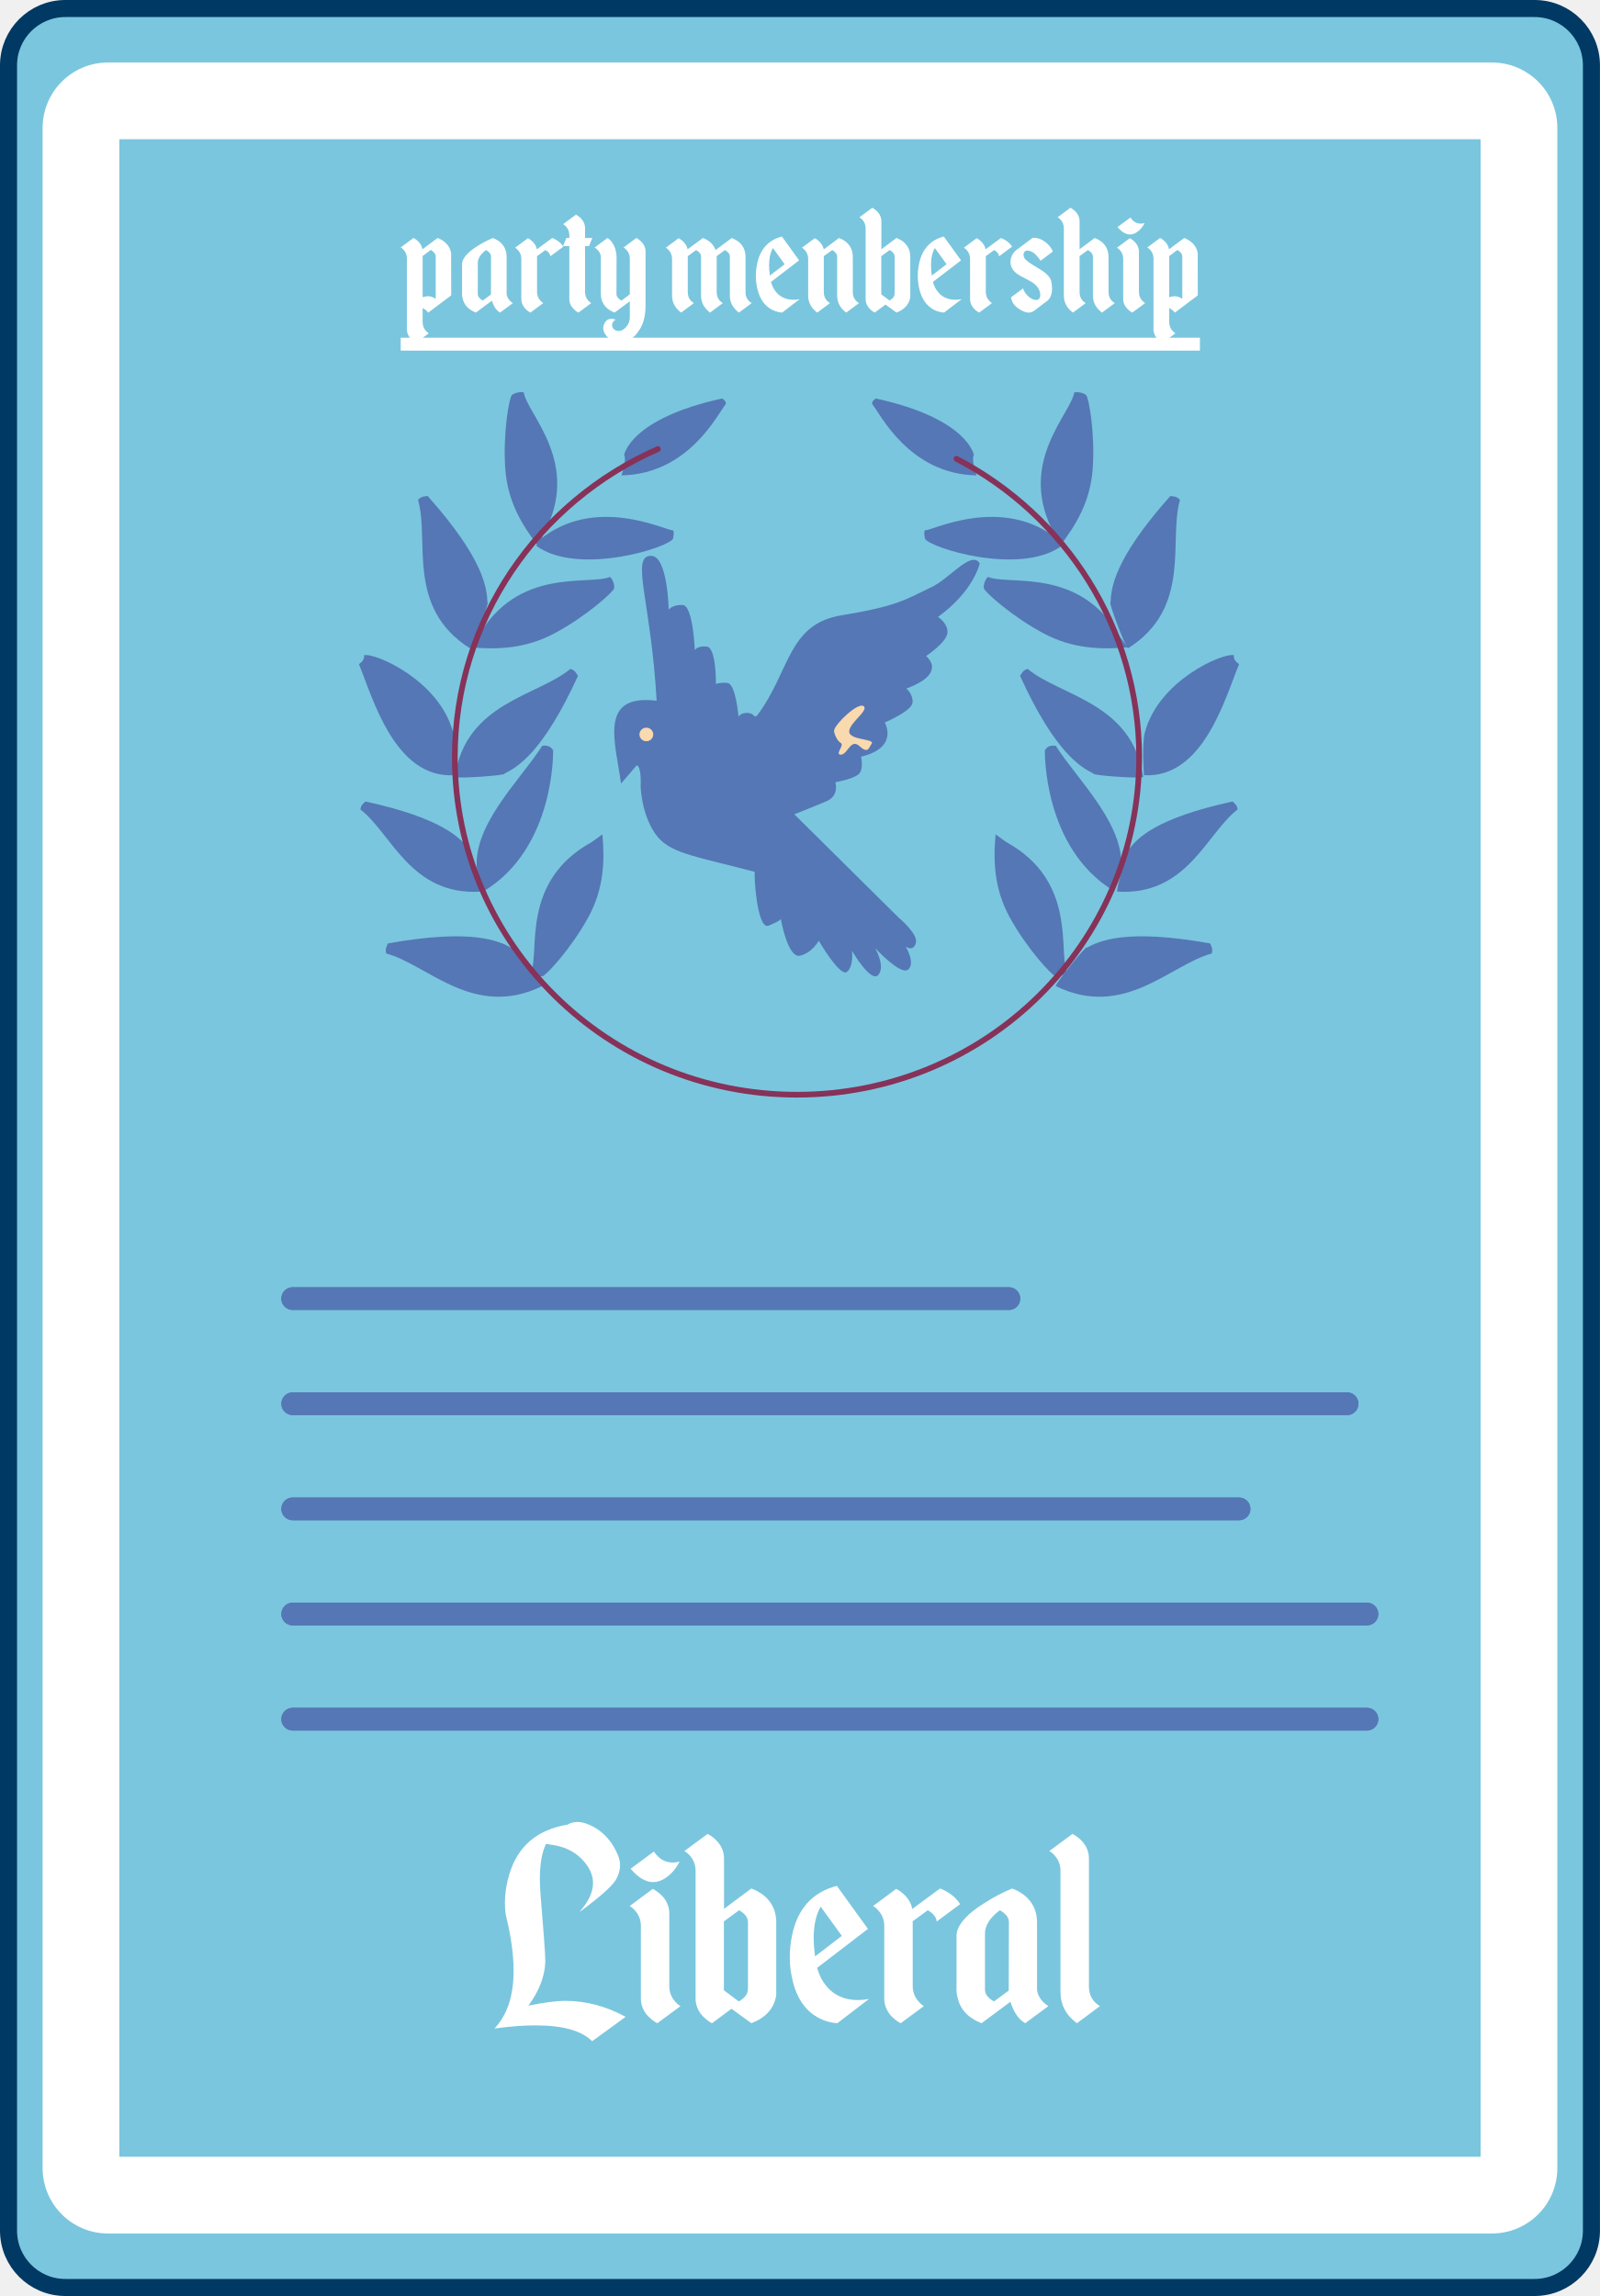
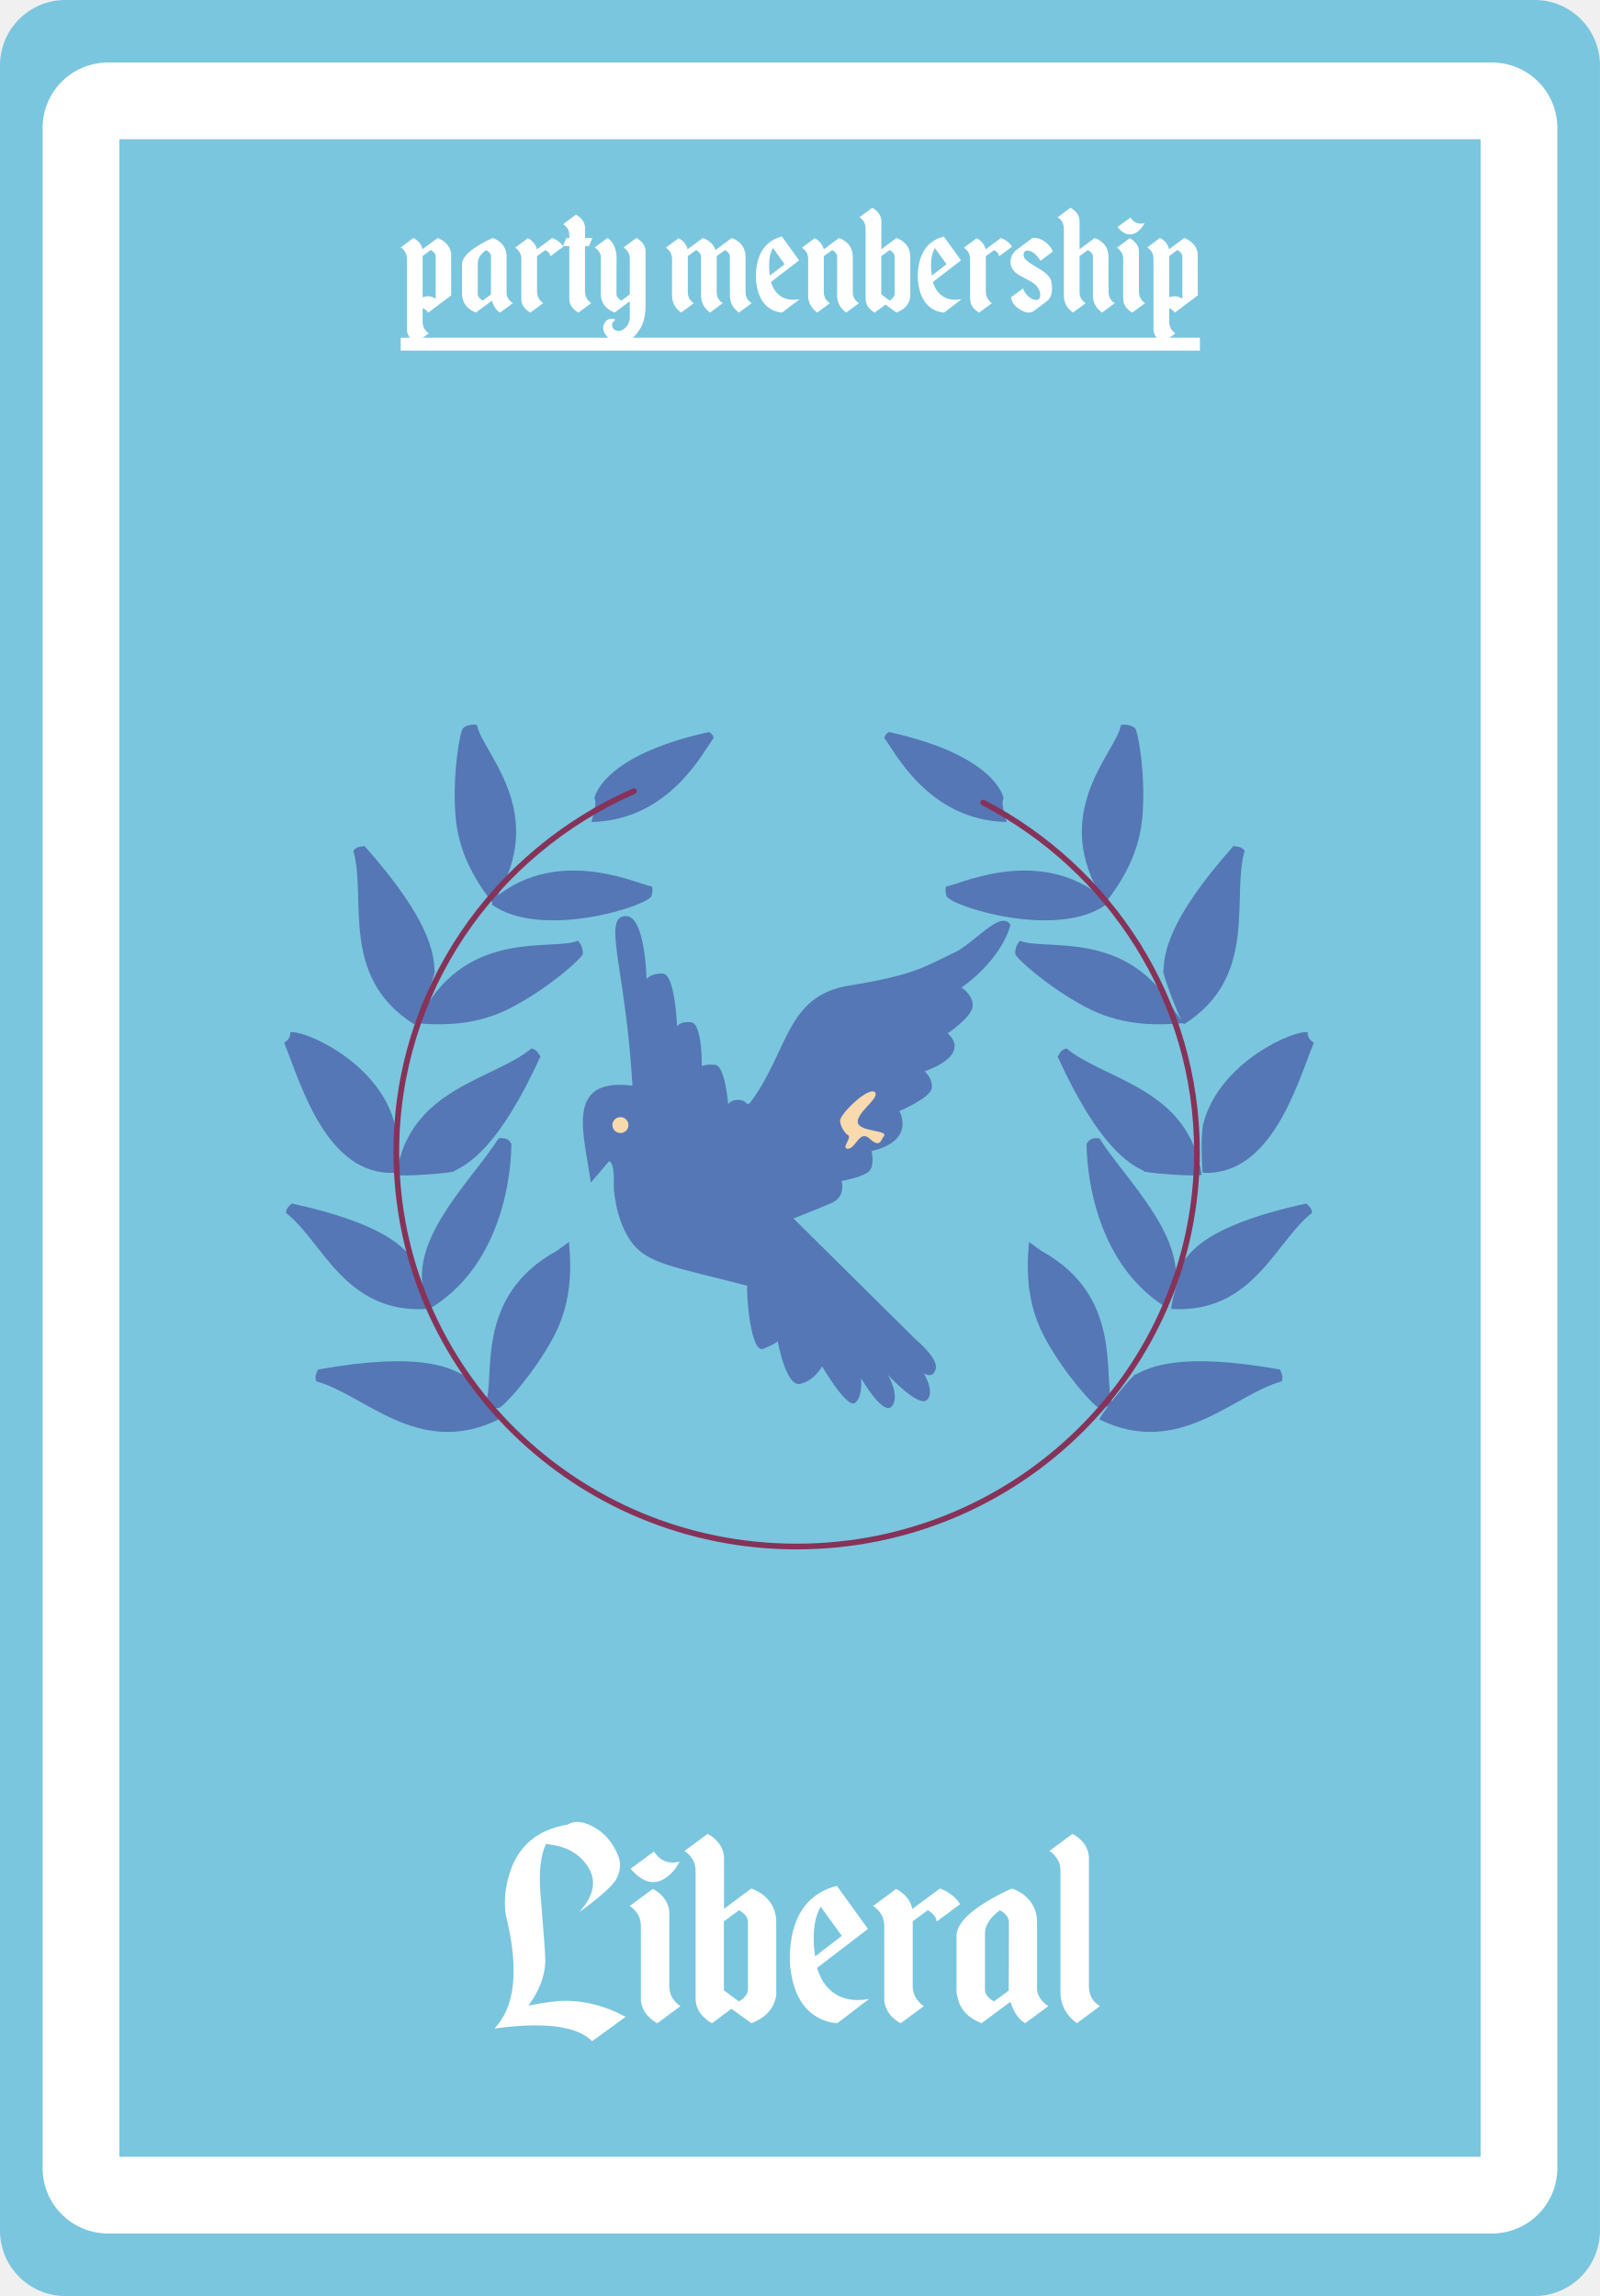
<svg xmlns="http://www.w3.org/2000/svg" width="563" height="808" viewBox="0 0 563 808" fill="none">
-   <rect x="3" y="3" width="557" height="802" rx="20" fill="#7AC6DE" stroke="#003963" stroke-width="6" />
+   <rect width="563" height="808" rx="23" fill="#7AC6DE" />
  <path d="M185.922 705.82C191.536 704.69 195.893 704.125 198.992 704.125C206.284 704.161 213.339 706.039 220.156 709.758L208.344 718.344C204.698 714.625 198.044 712.766 188.383 712.766C184.19 712.766 179.396 713.13 174 713.859C178.484 709.156 180.727 702.375 180.727 693.516C180.727 687.828 179.815 681.302 177.992 673.938C177.773 672.516 177.664 671.076 177.664 669.617C177.664 666.372 178.174 663.055 179.195 659.664C182.148 649.747 188.984 643.896 199.703 642.109C200.76 641.49 201.909 641.18 203.148 641.18C204.898 641.18 206.849 641.781 209 642.984C212.755 645.062 215.581 648.38 217.477 652.938C217.951 654.068 218.188 655.216 218.188 656.383C218.188 657.878 217.805 659.409 217.039 660.977C215.945 663.237 211.862 666.992 204.789 672.242L204.461 672.461L204.188 672.625L203.969 672.734C207.104 669.234 208.672 665.88 208.672 662.672C208.672 659.719 207.341 656.893 204.68 654.195C201.945 651.424 198.336 649.747 193.852 649.164C193.305 649.055 192.74 648.964 192.156 648.891C190.698 651.807 189.969 655.927 189.969 661.25C189.969 662.891 190.042 664.641 190.188 666.5C191.318 680.026 191.883 687.883 191.883 690.07V690.289C191.737 695.466 189.75 700.643 185.922 705.82ZM235.523 698.93C235.523 701.008 236.18 702.794 237.492 704.289C238.148 705.055 238.805 705.62 239.461 705.984L231.312 712L231.258 711.945H231.203L231.094 711.891L230.82 711.727L230.438 711.508C230.109 711.289 229.799 711.07 229.508 710.852C229.143 710.56 228.797 710.25 228.469 709.922C227.594 709.12 226.919 708.227 226.445 707.242C225.826 706.039 225.516 704.745 225.516 703.359V677.82C225.516 675.742 224.859 673.956 223.547 672.461C222.891 671.695 222.234 671.13 221.578 670.766L229.672 664.75H229.727L229.836 664.805L229.945 664.859L230.219 665.023L230.602 665.242C230.893 665.424 231.203 665.643 231.531 665.898C231.896 666.19 232.242 666.482 232.57 666.773C233.445 667.612 234.12 668.505 234.594 669.453C235.214 670.693 235.523 672.005 235.523 673.391V698.93ZM230.109 651.57C230.401 652.044 230.747 652.5 231.148 652.938C231.695 653.521 232.279 654.013 232.898 654.414C234.065 655.107 235.341 655.453 236.727 655.453C237.492 655.453 238.294 655.344 239.133 655.125C237.93 657.531 236.326 659.427 234.32 660.812C232.826 661.833 231.331 662.344 229.836 662.344C227.211 662.344 224.568 660.776 221.906 657.641L230.109 651.57ZM263.195 676.398C263.195 674.831 262.156 673.445 260.078 672.242L254.719 676.18V700.406L259.969 704.344C262.083 703.104 263.141 701.719 263.141 700.188L263.195 700.078V676.398ZM264.398 664.586C267.607 665.826 269.94 667.63 271.398 670C272.565 671.896 273.148 674.065 273.148 676.508V702.43H273.094C272.328 706.878 269.43 710.068 264.398 712L257.398 706.914L250.562 712L250.508 711.945H250.453L250.344 711.891L250.07 711.727L249.688 711.508C249.359 711.289 249.049 711.07 248.758 710.852C248.393 710.56 248.047 710.25 247.719 709.922C246.844 709.12 246.169 708.227 245.695 707.242C245.076 706.039 244.766 704.745 244.766 703.359V658.461C244.766 657.294 244.565 656.219 244.164 655.234C243.836 654.469 243.38 653.74 242.797 653.047C242.141 652.318 241.484 651.771 240.828 651.406L248.977 645.391H249.031L249.086 645.445L249.195 645.5L249.469 645.664L249.852 645.883C250.18 646.065 250.49 646.284 250.781 646.539C251.146 646.794 251.492 647.086 251.82 647.414C252.695 648.253 253.37 649.146 253.844 650.094C254.464 651.333 254.773 652.646 254.773 654.031V671.75L264.398 664.586ZM288.789 670.984C287.148 673.792 286.328 677.474 286.328 682.031C286.328 684 286.492 686.151 286.82 688.484L296.227 681.266L288.789 670.984ZM287.531 692.531C287.896 693.807 288.37 695.029 288.953 696.195C289.828 697.799 290.867 699.167 292.07 700.297C294.659 702.667 297.922 703.852 301.859 703.852C303.099 703.852 304.411 703.724 305.797 703.469L294.641 712C294.167 711.964 293.674 711.909 293.164 711.836C292.508 711.727 291.852 711.581 291.195 711.398C289.445 710.888 287.841 710.122 286.383 709.102C282.227 706.185 279.583 701.427 278.453 694.828C278.089 692.859 277.906 690.836 277.906 688.758C277.906 686.315 278.161 683.818 278.672 681.266C280.568 671.786 285.836 665.917 294.477 663.656L305.414 678.805L305.141 679.023L287.531 692.531ZM330.789 664.586C334.034 665.862 336.385 667.703 337.844 670.109L329.586 676.234C329.513 674.74 328.474 673.409 326.469 672.242L321.164 676.125V698.82C321.164 699.951 321.365 701.026 321.766 702.047C322.094 702.849 322.549 703.578 323.133 704.234C323.789 705.036 324.445 705.62 325.102 705.984L316.953 712L316.898 711.945H316.844L316.734 711.891L316.461 711.727L316.078 711.508C315.75 711.289 315.44 711.07 315.148 710.852C314.784 710.56 314.419 710.25 314.055 709.922C313.216 709.12 312.56 708.227 312.086 707.242C311.466 706.039 311.156 704.745 311.156 703.359V677.82C311.156 675.742 310.5 673.956 309.188 672.461C308.531 671.695 307.875 671.13 307.219 670.766L315.312 664.75H315.367L315.531 664.859L315.75 664.969L316.078 665.133C316.333 665.315 316.607 665.497 316.898 665.68C317.227 665.935 317.536 666.19 317.828 666.445C318.594 667.102 319.232 667.831 319.742 668.633C320.398 669.617 320.818 670.674 321 671.805L330.789 664.586ZM355.016 676.398C355.016 674.831 353.958 673.445 351.844 672.242C348.344 674.831 346.594 677.602 346.594 680.555V700.188C346.594 701.755 347.651 703.141 349.766 704.344L354.961 700.516L355.016 676.398ZM364.914 699.914C364.914 700.789 365.133 701.628 365.57 702.43C365.898 703.086 366.336 703.724 366.883 704.344C367.576 705.036 368.25 705.583 368.906 705.984L360.758 712C359.409 711.234 358.26 710.068 357.312 708.5C356.62 707.333 356.036 705.984 355.562 704.453L345.391 712C340.469 710.068 337.625 706.878 336.859 702.43H336.805C336.659 701.701 336.568 700.862 336.531 699.914H336.586V681.211C336.586 679.279 337.607 677.219 339.648 675.031C341.253 673.281 343.495 671.513 346.375 669.727C349.656 667.648 352.919 665.935 356.164 664.586C359.372 665.826 361.706 667.63 363.164 670C364.331 671.896 364.914 674.065 364.914 676.508V699.914ZM373.172 658.461C373.172 657.294 372.971 656.219 372.57 655.234C372.242 654.469 371.786 653.74 371.203 653.047C370.547 652.318 369.891 651.771 369.234 651.406L377.383 645.391H377.438L377.492 645.445L377.602 645.5L377.875 645.664L378.258 645.883C378.586 646.065 378.896 646.284 379.188 646.539C379.552 646.794 379.898 647.086 380.227 647.414C381.102 648.253 381.776 649.146 382.25 650.094C382.87 651.333 383.18 652.646 383.18 654.031V699.039C383.18 702.138 384.474 704.453 387.062 705.984L378.969 712L378.914 711.945H378.859C375.068 709.102 373.172 705.51 373.172 701.172V658.461Z" fill="white" />
  <path d="M148.72 90.11V104.611C149.345 104.369 149.961 104.248 150.566 104.248C151.515 104.248 152.433 104.551 153.321 105.156V90.292C153.321 89.424 152.746 88.647 151.596 87.961L148.72 90.11ZM148.72 113.391C148.72 114.016 148.831 114.602 149.053 115.146C149.234 115.59 149.487 115.994 149.81 116.357C150.173 116.781 150.536 117.094 150.899 117.296L146.389 120.626L146.358 120.596H146.328L146.268 120.565L146.116 120.475L145.904 120.354C145.723 120.232 145.551 120.111 145.39 119.99C145.188 119.829 144.996 119.657 144.814 119.476C144.33 119.032 143.957 118.537 143.694 117.992C143.351 117.326 143.18 116.61 143.18 115.843V90.988C143.18 90.363 143.069 89.767 142.847 89.202C142.665 88.778 142.413 88.375 142.09 87.991C141.727 87.588 141.363 87.285 141 87.083L145.48 83.753H145.511L145.602 83.814L145.723 83.874L145.904 83.965C146.066 84.066 146.217 84.167 146.358 84.268C146.54 84.409 146.712 84.55 146.873 84.691C147.317 85.075 147.68 85.489 147.963 85.933C148.306 86.478 148.538 87.073 148.659 87.719L153.987 83.753C156.712 84.823 158.296 86.588 158.74 89.051L158.771 103.945L150.688 110.03C150.365 109.506 149.709 108.961 148.72 108.396V113.391ZM172.787 90.292C172.787 89.424 172.202 88.657 171.031 87.991C169.094 89.424 168.125 90.958 168.125 92.593V103.461C168.125 104.329 168.71 105.096 169.881 105.762L172.757 103.643L172.787 90.292ZM178.267 103.31C178.267 103.794 178.388 104.258 178.63 104.702C178.812 105.065 179.054 105.419 179.356 105.762C179.74 106.145 180.113 106.448 180.477 106.67L175.966 110C175.219 109.576 174.583 108.93 174.059 108.062C173.675 107.417 173.352 106.67 173.09 105.822L167.459 110C164.734 108.93 163.16 107.164 162.736 104.702H162.706C162.625 104.299 162.575 103.834 162.555 103.31H162.585V92.956C162.585 91.886 163.15 90.746 164.28 89.535C165.168 88.566 166.41 87.588 168.004 86.599C169.82 85.448 171.627 84.5 173.423 83.753C175.199 84.439 176.491 85.438 177.298 86.75C177.944 87.799 178.267 89 178.267 90.353V103.31ZM194.312 83.753C196.108 84.459 197.41 85.478 198.217 86.811L193.646 90.201C193.605 89.374 193.03 88.637 191.92 87.991L188.983 90.141V102.704C188.983 103.33 189.094 103.925 189.316 104.49C189.498 104.934 189.75 105.338 190.073 105.701C190.437 106.145 190.8 106.468 191.163 106.67L186.652 110L186.622 109.97H186.592L186.531 109.939L186.38 109.849L186.168 109.728C185.986 109.606 185.815 109.485 185.653 109.364C185.451 109.203 185.25 109.031 185.048 108.85C184.584 108.406 184.22 107.911 183.958 107.366C183.615 106.7 183.443 105.984 183.443 105.217V91.079C183.443 89.929 183.08 88.94 182.354 88.112C181.99 87.689 181.627 87.376 181.264 87.174L185.744 83.844H185.774L185.865 83.904L185.986 83.965L186.168 84.056C186.309 84.157 186.461 84.257 186.622 84.358C186.804 84.5 186.975 84.641 187.137 84.782C187.561 85.145 187.914 85.549 188.196 85.993C188.56 86.538 188.792 87.123 188.893 87.749L194.312 83.753ZM205.876 86.599V102.765C205.876 103.915 206.239 104.904 206.966 105.731C207.329 106.155 207.692 106.468 208.056 106.67L203.575 110L203.545 109.97H203.484L203.424 109.939L203.272 109.849L203.061 109.728C202.899 109.606 202.728 109.485 202.546 109.364C202.344 109.203 202.152 109.031 201.971 108.85C201.486 108.406 201.113 107.911 200.851 107.366C200.507 106.7 200.336 105.984 200.336 105.217V86.599H198.096L199.307 83.753H200.366C200.366 82.461 200.245 81.543 200.003 80.998C199.821 80.574 199.569 80.171 199.246 79.787C198.883 79.383 198.52 79.081 198.156 78.879L202.667 75.549H202.697L202.728 75.579L202.788 75.609L202.939 75.7L203.151 75.821C203.333 75.922 203.505 76.043 203.666 76.185C203.868 76.326 204.07 76.487 204.271 76.669C204.736 77.133 205.099 77.628 205.361 78.152C205.704 78.838 205.876 79.565 205.876 80.332V83.753H208.449L207.238 86.599H205.876ZM223.919 83.753L223.949 83.783H223.979L224.04 83.814L224.191 83.904L224.403 84.025C224.585 84.147 224.757 84.268 224.918 84.389C225.14 84.55 225.342 84.722 225.523 84.903C225.988 85.347 226.361 85.842 226.644 86.387C226.987 87.053 227.158 87.769 227.158 88.536V107.608C227.138 110.918 226.502 113.613 225.251 115.691C225.09 115.934 224.948 116.146 224.827 116.327C224.646 116.63 224.454 116.902 224.252 117.145C223.747 117.831 223.213 118.406 222.647 118.87C221.336 120 219.903 120.565 218.349 120.565C218.046 120.565 217.743 120.545 217.44 120.505C215.846 120.283 214.494 119.506 213.384 118.174C212.637 117.286 212.264 116.388 212.264 115.479C212.264 114.894 212.425 114.299 212.748 113.693C213.273 112.704 214.07 112.2 215.14 112.18C215.483 112.18 215.826 112.23 216.169 112.331C216.29 112.351 216.401 112.382 216.502 112.422L216.593 112.482H216.623C215.876 112.947 215.463 113.522 215.382 114.208V114.42C215.382 114.945 215.584 115.409 215.987 115.812C216.451 116.257 217.007 116.479 217.652 116.479H217.804C218.611 116.438 219.378 116.045 220.104 115.298C221.114 114.269 221.618 113.048 221.618 111.635V106.034L216.26 110C214.504 109.314 213.212 108.315 212.385 107.003C211.739 105.953 211.416 104.753 211.416 103.4V90.443C211.416 89.959 211.305 89.495 211.083 89.051C210.901 88.688 210.649 88.334 210.326 87.991C209.963 87.608 209.6 87.315 209.236 87.113L213.747 83.753C214.373 84.136 214.928 84.661 215.412 85.327C215.796 85.892 216.118 86.528 216.381 87.234C216.684 88.062 216.875 89.061 216.956 90.231L216.926 103.461C216.926 104.329 217.511 105.106 218.682 105.792L221.618 103.582V90.988C221.618 89.858 221.255 88.869 220.528 88.022C220.165 87.598 219.792 87.295 219.408 87.113L223.919 83.753ZM252.194 102.765C252.194 104.5 252.911 105.802 254.344 106.67L249.863 110L249.833 109.97H249.803C247.724 108.396 246.685 106.408 246.685 104.006V90.292C246.685 89.424 246.109 88.657 244.959 87.991L242.022 90.141V102.765C242.022 104.5 242.739 105.802 244.172 106.67L239.691 110L239.661 109.97H239.631C237.532 108.396 236.482 106.408 236.482 104.006V91.079C236.482 89.929 236.119 88.94 235.393 88.112C235.029 87.689 234.666 87.376 234.303 87.174L238.783 83.844H238.813L238.904 83.904L239.025 83.965L239.207 84.056C239.348 84.157 239.5 84.257 239.661 84.358C239.843 84.5 240.014 84.641 240.176 84.782C240.6 85.145 240.953 85.549 241.235 85.993C241.599 86.538 241.831 87.123 241.932 87.749L247.351 83.753C249.631 84.641 251.115 86.054 251.801 87.991L257.492 83.753C259.268 84.439 260.56 85.438 261.367 86.75C262.013 87.799 262.336 89 262.336 90.353V102.765C262.336 104.5 263.062 105.802 264.516 106.67L260.035 110L260.005 109.97H259.975C257.876 108.396 256.826 106.408 256.826 104.006V90.292C256.826 89.424 256.251 88.657 255.101 87.991L252.194 90.141V102.765ZM271.993 87.295C271.085 88.849 270.631 90.887 270.631 93.41C270.631 94.5 270.722 95.691 270.903 96.982L276.11 92.986L271.993 87.295ZM271.297 99.223C271.499 99.929 271.761 100.605 272.084 101.251C272.568 102.139 273.144 102.896 273.81 103.521C275.243 104.833 277.049 105.489 279.229 105.489C279.915 105.489 280.641 105.419 281.408 105.277L275.232 110C274.97 109.98 274.698 109.95 274.415 109.909C274.052 109.849 273.688 109.768 273.325 109.667C272.356 109.384 271.468 108.961 270.661 108.396C268.36 106.781 266.897 104.147 266.271 100.494C266.07 99.404 265.969 98.284 265.969 97.134C265.969 95.782 266.11 94.399 266.393 92.986C267.442 87.739 270.358 84.49 275.142 83.238L281.196 91.624L281.045 91.745L271.297 99.223ZM289.885 102.765C289.885 104.5 290.611 105.802 292.064 106.67L287.584 110L287.554 109.97H287.523C285.424 108.396 284.375 106.408 284.375 104.006V91.079C284.375 89.929 284.012 88.94 283.285 88.112C282.922 87.689 282.559 87.376 282.195 87.174L286.676 83.844H286.706L286.797 83.904L286.918 83.965L287.1 84.056C287.241 84.157 287.392 84.257 287.554 84.358C287.735 84.5 287.907 84.641 288.068 84.782C288.492 85.145 288.845 85.549 289.128 85.993C289.491 86.538 289.743 87.123 289.885 87.749L295.243 83.753C297.019 84.439 298.311 85.438 299.118 86.75C299.764 87.799 300.087 89 300.087 90.353V102.765C300.087 104.5 300.813 105.802 302.267 106.67L297.786 110L297.756 109.97H297.726C295.627 108.396 294.577 106.408 294.577 104.006V90.292C294.577 89.444 294.002 88.677 292.852 87.991L289.885 90.141V102.765ZM314.8 90.292C314.8 89.424 314.225 88.657 313.074 87.991L310.107 90.171V103.582L313.014 105.762C314.184 105.076 314.77 104.309 314.77 103.461L314.8 103.4V90.292ZM315.466 83.753C317.242 84.439 318.534 85.438 319.341 86.75C319.987 87.799 320.31 89 320.31 90.353V104.702H320.279C319.855 107.164 318.251 108.93 315.466 110L311.591 107.185L307.807 110L307.776 109.97H307.746L307.686 109.939L307.534 109.849L307.322 109.728C307.141 109.606 306.969 109.485 306.808 109.364C306.606 109.203 306.414 109.031 306.232 108.85C305.748 108.406 305.375 107.911 305.112 107.366C304.769 106.7 304.598 105.984 304.598 105.217V80.362C304.598 79.716 304.487 79.121 304.265 78.576C304.083 78.152 303.831 77.749 303.508 77.365C303.145 76.962 302.781 76.659 302.418 76.457L306.929 73.127H306.959L306.989 73.157L307.05 73.188L307.201 73.278L307.413 73.399C307.595 73.5 307.766 73.621 307.928 73.763C308.13 73.904 308.321 74.065 308.503 74.247C308.987 74.711 309.361 75.206 309.623 75.731C309.966 76.417 310.138 77.143 310.138 77.91V87.719L315.466 83.753ZM328.968 87.295C328.06 88.849 327.605 90.887 327.605 93.41C327.605 94.5 327.696 95.691 327.878 96.982L333.085 92.986L328.968 87.295ZM328.271 99.223C328.473 99.929 328.736 100.605 329.059 101.251C329.543 102.139 330.118 102.896 330.784 103.521C332.217 104.833 334.023 105.489 336.203 105.489C336.889 105.489 337.616 105.419 338.383 105.277L332.207 110C331.945 109.98 331.672 109.95 331.39 109.909C331.026 109.849 330.663 109.768 330.3 109.667C329.331 109.384 328.443 108.961 327.636 108.396C325.335 106.781 323.872 104.147 323.246 100.494C323.044 99.404 322.943 98.284 322.943 97.134C322.943 95.782 323.085 94.399 323.367 92.986C324.417 87.739 327.333 84.49 332.116 83.238L338.171 91.624L338.02 91.745L328.271 99.223ZM352.218 83.753C354.014 84.459 355.316 85.478 356.123 86.811L351.552 90.201C351.511 89.374 350.936 88.637 349.826 87.991L346.89 90.141V102.704C346.89 103.33 347.001 103.925 347.223 104.49C347.404 104.934 347.657 105.338 347.979 105.701C348.343 106.145 348.706 106.468 349.069 106.67L344.559 110L344.528 109.97H344.498L344.438 109.939L344.286 109.849L344.074 109.728C343.893 109.606 343.721 109.485 343.56 109.364C343.358 109.203 343.156 109.031 342.954 108.85C342.49 108.406 342.127 107.911 341.864 107.366C341.521 106.7 341.35 105.984 341.35 105.217V91.079C341.35 89.929 340.986 88.94 340.26 88.112C339.896 87.689 339.533 87.376 339.17 87.174L343.65 83.844H343.681L343.771 83.904L343.893 83.965L344.074 84.056C344.215 84.157 344.367 84.257 344.528 84.358C344.71 84.5 344.882 84.641 345.043 84.782C345.467 85.145 345.82 85.549 346.103 85.993C346.466 86.538 346.698 87.123 346.799 87.749L352.218 83.753ZM365.417 94.439C368.202 96.034 369.716 97.608 369.958 99.162C370.119 100.09 370.2 100.928 370.2 101.675C370.2 101.998 370.18 102.311 370.14 102.613C369.978 103.885 369.524 104.904 368.777 105.671C368.656 105.772 367.032 107.003 363.903 109.364C363.318 109.788 362.672 110 361.966 110C361.078 110 360.079 109.657 358.969 108.971C357.011 107.78 355.951 106.327 355.79 104.611L359.998 101.493C360.139 101.998 360.382 102.502 360.725 103.007C361.653 104.339 362.743 105.166 363.994 105.489C364.216 105.55 364.418 105.58 364.6 105.58C365.165 105.58 365.578 105.338 365.841 104.854C365.901 104.753 365.952 104.601 365.992 104.399L366.022 104.188V103.976C366.043 103.854 366.053 103.733 366.053 103.612C366.053 103.431 366.033 103.259 365.992 103.098C365.629 101.281 364.337 99.818 362.117 98.708C359.897 97.578 358.484 96.791 357.879 96.347C356.345 95.176 355.578 93.814 355.578 92.26V91.927C355.679 90.494 356.224 89.303 357.213 88.355L357.516 88.082L363.358 83.723C363.54 83.703 363.732 83.692 363.934 83.692C365.165 83.692 366.396 84.136 367.627 85.024C369.02 86.013 369.968 87.184 370.473 88.536L366.144 91.775C366.144 91.695 365.841 91.261 365.235 90.474C364.569 89.666 363.954 89.101 363.389 88.778C362.904 88.455 362.269 88.254 361.481 88.173H361.36C361.138 88.173 360.967 88.213 360.846 88.294L360.785 88.355C360.361 88.677 360.149 89.121 360.149 89.686V89.747C360.17 89.949 360.22 90.171 360.301 90.413C360.361 90.575 360.442 90.746 360.543 90.928C361.027 91.654 362.652 92.825 365.417 94.439ZM390.09 102.765C390.09 104.5 390.816 105.802 392.27 106.67L387.789 110L387.759 109.97H387.729C385.63 108.396 384.58 106.408 384.58 104.006V90.292C384.58 89.424 383.995 88.657 382.824 87.991L379.888 90.141V102.765C379.888 104.5 380.604 105.802 382.037 106.67L377.557 110L377.526 109.97H377.496C375.397 108.396 374.348 106.408 374.348 104.006V80.362C374.348 79.716 374.237 79.121 374.015 78.576C373.833 78.152 373.581 77.749 373.258 77.365C372.895 76.962 372.531 76.659 372.168 76.457L376.648 73.127H376.709L376.739 73.157L376.8 73.188L376.951 73.278L377.163 73.399C377.325 73.5 377.496 73.621 377.678 73.763C377.88 73.904 378.071 74.065 378.253 74.247C378.737 74.711 379.111 75.206 379.373 75.731C379.716 76.417 379.888 77.143 379.888 77.91V87.719L385.216 83.753C386.992 84.439 388.284 85.438 389.091 86.75C389.737 87.799 390.06 89 390.06 90.353L390.09 102.765ZM400.776 102.765C400.776 103.915 401.14 104.904 401.866 105.731C402.229 106.155 402.593 106.468 402.956 106.67L398.445 110L398.415 109.97H398.385L398.324 109.939L398.173 109.849L397.961 109.728C397.779 109.606 397.608 109.485 397.446 109.364C397.244 109.203 397.053 109.031 396.871 108.85C396.387 108.406 396.013 107.911 395.751 107.366C395.408 106.7 395.236 105.984 395.236 105.217V91.079C395.236 89.929 394.873 88.94 394.146 88.112C393.783 87.689 393.42 87.376 393.057 87.174L397.537 83.844H397.567L397.628 83.874L397.688 83.904L397.84 83.995L398.052 84.116C398.213 84.217 398.385 84.338 398.566 84.48C398.768 84.641 398.96 84.802 399.142 84.964C399.626 85.428 399.999 85.922 400.262 86.447C400.605 87.133 400.776 87.86 400.776 88.627V102.765ZM397.779 76.548C397.941 76.81 398.132 77.062 398.354 77.305C398.657 77.628 398.98 77.9 399.323 78.122C399.969 78.505 400.675 78.697 401.442 78.697C401.866 78.697 402.31 78.637 402.774 78.516C402.108 79.848 401.22 80.897 400.11 81.664C399.283 82.229 398.455 82.512 397.628 82.512C396.175 82.512 394.712 81.644 393.238 79.908L397.779 76.548ZM411.433 90.11V104.611C412.058 104.369 412.674 104.248 413.279 104.248C414.228 104.248 415.146 104.551 416.034 105.156V90.292C416.034 89.424 415.459 88.647 414.309 87.961L411.433 90.11ZM411.433 113.391C411.433 114.016 411.544 114.602 411.766 115.146C411.947 115.59 412.2 115.994 412.522 116.357C412.886 116.781 413.249 117.094 413.612 117.296L409.102 120.626L409.071 120.596H409.041L408.98 120.565L408.829 120.475L408.617 120.354C408.436 120.232 408.264 120.111 408.103 119.99C407.901 119.829 407.709 119.657 407.527 119.476C407.043 119.032 406.67 118.537 406.407 117.992C406.064 117.326 405.893 116.61 405.893 115.843V90.988C405.893 90.363 405.782 89.767 405.56 89.202C405.378 88.778 405.126 88.375 404.803 87.991C404.439 87.588 404.076 87.285 403.713 87.083L408.193 83.753H408.224L408.314 83.814L408.436 83.874L408.617 83.965C408.779 84.066 408.93 84.167 409.071 84.268C409.253 84.409 409.424 84.55 409.586 84.691C410.03 85.075 410.393 85.489 410.676 85.933C411.019 86.478 411.251 87.073 411.372 87.719L416.7 83.753C419.425 84.823 421.009 86.588 421.453 89.051L421.483 103.945L413.4 110.03C413.077 109.506 412.422 108.961 411.433 108.396V113.391Z" fill="white" />
  <path d="M141 118.84H422.24V123.381H141V118.84Z" fill="white" />
  <mask id="path-4-inside-1_0_1" fill="white">
    <rect x="15" y="22" width="533" height="764" rx="23" />
  </mask>
  <rect x="15" y="22" width="533" height="764" rx="23" stroke="white" stroke-width="54" mask="url(#path-4-inside-1_0_1)" />
-   <path d="M224.013 269.341C224.013 269.341 218.749 275.581 218.529 275.736C216.664 261.514 210.31 244.048 231.063 246.602C229.072 211.449 221.757 195.605 229.11 195.605C234.974 195.604 235.294 214.554 235.294 214.554C235.294 214.554 236.547 212.741 240.223 212.906C243.9 213.071 244.485 228.807 244.485 228.807C244.485 228.807 245.26 227.199 248.686 227.529C252.112 227.858 251.922 240.753 251.922 240.753C251.922 240.753 252.925 240.093 255.933 240.341C258.941 240.589 259.86 252.205 259.86 252.205C259.86 252.205 260.612 250.887 262.784 250.887C264.956 250.887 265.458 252.122 265.458 252.122L266.294 251.958C278.075 236.469 276.989 219.662 296.124 216.532C315.259 213.401 318.35 211.177 327.207 206.892C333.558 204.338 341.746 193.381 344.754 198.241C344.754 198.241 342.749 207.963 330.048 217.108C330.048 217.108 333.558 219.25 333.391 222.628C333.224 226.006 325.871 230.866 325.871 230.866C325.871 230.866 328.127 232.761 327.96 234.903C327.793 237.045 326.038 239.681 318.935 242.317C318.935 242.317 321.359 244.295 321.108 247.261C320.856 250.227 311.331 254.264 311.331 254.264C311.331 254.264 316.512 263.08 302.975 266.292C302.975 266.292 303.895 269.917 302.558 271.977C301.221 274.036 293.952 275.272 293.952 275.272C293.952 275.272 295.456 279.968 290.861 281.945C286.265 283.922 279.497 286.559 279.497 286.559L316.179 322.891C316.179 322.891 323.198 328.658 322.279 331.871C321.359 335.085 318.686 333.107 318.686 333.107C318.686 333.107 322.195 338.873 319.605 341.181C317.014 343.488 307.907 333.601 307.907 333.601C307.907 333.601 311.666 340.027 309.076 343.076C306.486 346.124 299.801 334.591 299.801 334.591C299.801 334.591 300.47 340.028 298.047 342.005C295.623 343.982 288.103 331.048 288.103 331.048C288.103 331.048 285.847 335.332 281.502 336.321C277.157 337.309 274.734 323.304 274.734 323.304C274.734 323.304 275.236 323.799 270.389 325.776C266.379 327.177 265.208 307.651 265.627 306.827C243.808 301.06 235.273 300.343 230.449 293.233C225.624 286.123 225.435 276.756 225.435 276.756C225.435 276.756 225.852 269.671 224.014 269.342L224.013 269.341Z" fill="#5577B5" />
-   <path d="M306.61 261.926C308.427 259.887 299.278 260.629 298.839 257.663C298.4 254.697 305.858 250.063 303.915 248.518C301.972 246.974 293.825 254.759 293.513 257.045C293.376 258.041 294.578 260.752 295.894 261.494C297.21 262.235 293.576 265.696 295.957 265.572C298.339 265.449 299.313 259.702 302.475 262.607C305.637 265.511 305.815 262.82 306.611 261.927L306.61 261.926Z" fill="#F9D9AE" />
-   <path d="M227.44 260.855C228.778 260.855 229.863 259.786 229.863 258.466C229.863 257.146 228.778 256.076 227.44 256.076C226.101 256.076 225.016 257.146 225.016 258.466C225.016 259.786 226.101 260.855 227.44 260.855Z" fill="#F9D9AE" />
-   <path d="M219.611 160.162C219.611 160.162 221.533 147.392 254.058 140.245C255.29 140.842 255.478 141.848 255.457 142.098C252.575 145.62 242.438 166.835 218.702 167.298C220.707 161.119 219.611 160.161 219.611 160.161L219.611 160.162Z" fill="#5577B5" />
-   <path d="M159.763 272.821C138.935 273.919 131.227 245.805 126.308 233.725C128.721 232.087 127.978 230.614 128.155 230.57C131.837 229.659 154.567 239.283 159.454 257.785C160.564 261.75 159.763 272.821 159.763 272.821H159.763Z" fill="#5577B5" />
-   <path d="M188.766 192.13C203.575 202.841 235.911 192.542 236.83 189.494C237.239 187.517 237.081 187.104 236.83 186.611C234.908 187.105 209.507 173.594 189.536 190.236C189.536 190.236 188.766 191.801 188.766 192.13Z" fill="#5577B5" />
-   <path d="M165.461 227.797C174.99 228.653 184.926 228.306 195.075 222.903C206.251 216.952 215.846 208.271 216.097 207.035C216.347 205.798 215.533 203.76 214.656 203.018C207.449 206.17 182.193 199.249 168.156 224.212L165.461 227.796V227.797Z" fill="#5577B5" />
-   <path d="M169.154 313.774C144.52 315.316 137.708 293.189 126.838 284.887C126.985 283.263 127.767 282.901 128.575 282.055C155.847 287.978 161.994 295.076 164.823 298.542C165.152 297.518 169.601 312.76 169.155 313.773L169.154 313.774Z" fill="#5577B5" />
-   <path d="M160.042 273.418C163.869 247.188 189.305 244.964 200.702 235.393C202.425 235.909 202.642 236.812 203.376 237.849C190.892 265.186 181.849 270.062 177.472 272.263C178.505 272.837 161.038 274.113 160.042 273.418Z" fill="#5577B5" />
-   <path d="M168.063 307.62C165.034 291.328 183.146 274.583 190.791 262.472C192.506 262.202 193.878 262.596 194.635 264.12C194.635 264.12 195.387 298.393 170.319 313.552C169.546 310.669 168.522 309.516 168.063 307.62Z" fill="#5577B5" />
-   <path d="M165.379 228.153C142.744 213.863 151.217 190.111 147.096 175.92C148.286 174.588 149.208 174.766 150.47 174.537C170.544 197.055 171.305 207.189 171.526 212.029C172.483 211.339 166.434 227.546 165.379 228.153Z" fill="#5577B5" />
-   <path d="M189.519 192.341C183.672 184.874 178.634 176.424 177.81 165.08C176.902 152.589 179.179 139.945 180.102 139.073C181.025 138.202 183.207 137.785 184.313 138.116C185.485 145.803 204.965 163.097 191.14 188.175L189.52 192.341L189.519 192.341Z" fill="#5577B5" />
-   <path d="M190.774 347.031C166.69 358.797 150.41 339.4 135.951 335.571C135.405 333.88 136.036 333.191 136.487 332.007C166.403 326.645 175.605 331.224 179.925 333.531C179.819 332.366 190.79 345.828 190.774 347.032V347.031Z" fill="#5577B5" />
-   <path d="M211.969 293.618C212.837 303.013 212.486 312.809 207.005 322.816C200.971 333.836 192.166 343.297 190.912 343.544C189.658 343.791 187.591 342.988 186.838 342.123C190.034 335.017 183.015 310.115 208.334 296.275L211.968 293.618H211.969Z" fill="#5577B5" />
-   <path d="M342.695 160.162C342.695 160.162 340.773 147.392 308.248 140.245C307.016 140.842 306.828 141.848 306.849 142.098C309.731 145.62 319.868 166.835 343.604 167.298C341.599 161.119 342.695 160.161 342.695 160.161L342.695 160.162Z" fill="#5577B5" />
-   <path d="M402.545 272.821C423.373 273.919 431.081 245.805 436 233.725C433.587 232.087 434.33 230.614 434.152 230.57C430.471 229.659 407.741 239.283 402.853 257.785C401.744 261.75 402.545 272.821 402.545 272.821H402.545Z" fill="#5577B5" />
-   <path d="M373.54 192.13C358.731 202.841 326.395 192.542 325.476 189.494C325.067 187.517 325.225 187.104 325.476 186.611C327.397 187.105 352.799 173.594 372.769 190.236C372.769 190.236 373.54 191.801 373.54 192.13Z" fill="#5577B5" />
-   <path d="M396.847 227.797C387.318 228.653 377.382 228.306 367.233 222.903C356.057 216.952 346.461 208.271 346.211 207.035C345.961 205.798 346.775 203.76 347.652 203.018C354.859 206.17 380.115 199.249 394.152 224.212L396.847 227.796V227.797Z" fill="#5577B5" />
-   <path d="M393.154 313.774C417.788 315.316 424.6 293.189 435.469 284.887C435.323 283.263 434.541 282.901 433.733 282.055C406.461 287.978 400.314 295.076 397.485 298.542C397.156 297.518 392.707 312.76 393.153 313.773L393.154 313.774Z" fill="#5577B5" />
-   <path d="M402.266 273.418C398.438 247.188 373.003 244.964 361.605 235.393C359.883 235.909 359.665 236.812 358.931 237.849C371.416 265.186 380.458 270.062 384.836 272.263C383.802 272.837 401.269 274.113 402.266 273.418Z" fill="#5577B5" />
-   <path d="M394.245 307.62C397.274 291.328 379.162 274.583 371.517 262.472C369.802 262.202 368.43 262.596 367.673 264.12C367.673 264.12 366.921 298.393 391.989 313.552C392.762 310.669 393.785 309.516 394.245 307.62Z" fill="#5577B5" />
-   <path d="M396.928 228.153C419.563 213.863 411.091 190.111 415.211 175.92C414.022 174.588 413.099 174.766 411.838 174.537C391.763 197.055 391.003 207.189 390.782 212.029C389.824 211.339 395.874 227.546 396.928 228.153Z" fill="#5577B5" />
-   <path d="M372.788 192.341C378.636 184.874 383.674 176.424 384.498 165.08C385.406 152.589 383.129 139.945 382.206 139.073C381.283 138.202 379.101 137.785 377.995 138.116C376.822 145.803 357.343 163.097 371.168 188.175L372.788 192.341L372.788 192.341Z" fill="#5577B5" />
-   <path d="M371.534 347.031C395.617 358.797 411.897 339.4 426.357 335.571C426.902 333.88 426.272 333.191 425.821 332.007C395.904 326.645 386.703 331.224 382.382 333.531C382.488 332.366 371.518 345.828 371.534 347.032V347.031Z" fill="#5577B5" />
-   <path d="M350.339 293.618C349.47 303.013 349.822 312.809 355.302 322.816C361.337 333.836 370.142 343.297 371.396 343.544C372.65 343.791 374.717 342.988 375.469 342.123C372.273 335.017 379.292 310.115 353.974 296.275L350.339 293.618H350.339Z" fill="#5577B5" />
-   <path d="M336.563 161.46C374.796 181.353 400.855 220.939 400.855 266.526C400.855 332.093 346.947 385.245 280.449 385.245C213.951 385.245 160.042 332.092 160.042 266.526C160.042 218.148 189.389 176.529 231.488 158.032" stroke="#863259" stroke-width="2" stroke-miterlimit="10" stroke-linecap="round" />
-   <path d="M103 457H355" stroke="#5577B5" stroke-width="8" stroke-linecap="round" />
-   <path d="M103 457H355" stroke="#5577B5" stroke-width="8" stroke-linecap="round" />
-   <path d="M103 494H474" stroke="#5577B5" stroke-width="8" stroke-linecap="round" />
-   <path d="M103 494H474" stroke="#5577B5" stroke-width="8" stroke-linecap="round" />
-   <path d="M103 531H436" stroke="#5577B5" stroke-width="8" stroke-linecap="round" />
-   <path d="M103 531H436" stroke="#5577B5" stroke-width="8" stroke-linecap="round" />
-   <path d="M103 568H481" stroke="#5577B5" stroke-width="8" stroke-linecap="round" />
-   <path d="M103 568H481" stroke="#5577B5" stroke-width="8" stroke-linecap="round" />
-   <path d="M103 605H481" stroke="#5577B5" stroke-width="8" stroke-linecap="round" />
-   <path d="M103 605H481" stroke="#5577B5" stroke-width="8" stroke-linecap="round" />
+   <path d="M214.305 408.652C214.305 408.652 208.146 415.953 207.889 416.134C205.707 399.495 198.273 379.062 222.553 382.05C220.223 340.924 211.666 322.389 220.268 322.389C227.127 322.388 227.502 344.557 227.502 344.557C227.502 344.557 228.968 342.436 233.269 342.629C237.57 342.822 238.255 361.231 238.255 361.231C238.255 361.231 239.161 359.351 243.169 359.736C247.178 360.121 246.956 375.207 246.956 375.207C246.956 375.207 248.129 374.435 251.647 374.725C255.166 375.015 256.242 388.604 256.242 388.604C256.242 388.604 257.122 387.062 259.663 387.062C262.204 387.062 262.791 388.508 262.791 388.508L263.769 388.315C277.552 370.195 276.281 350.533 298.667 346.871C321.053 343.208 324.669 340.606 335.031 335.594C342.461 332.605 352.04 319.787 355.559 325.473C355.559 325.473 353.213 336.846 338.355 347.545C338.355 347.545 342.461 350.05 342.265 354.002C342.07 357.954 333.468 363.641 333.468 363.641C333.468 363.641 336.107 365.857 335.911 368.363C335.716 370.869 333.663 373.953 325.354 377.037C325.354 377.037 328.189 379.35 327.895 382.821C327.601 386.291 316.458 391.014 316.458 391.014C316.458 391.014 322.519 401.327 306.682 405.085C306.682 405.085 307.758 409.326 306.194 411.735C304.63 414.145 296.126 415.591 296.126 415.591C296.126 415.591 297.886 421.085 292.509 423.398C287.133 425.711 279.215 428.795 279.215 428.795L322.129 471.3C322.129 471.3 330.34 478.047 329.265 481.806C328.19 485.565 325.062 483.251 325.062 483.251C325.062 483.251 329.167 489.998 326.137 492.697C323.106 495.396 312.451 483.83 312.451 483.83C312.451 483.83 316.85 491.348 313.819 494.915C310.789 498.48 302.969 484.987 302.969 484.987C302.969 484.987 303.751 491.349 300.916 493.662C298.081 495.975 289.283 480.843 289.283 480.843C289.283 480.843 286.644 485.855 281.561 487.012C276.478 488.168 273.643 471.783 273.643 471.783C273.643 471.783 274.23 472.362 268.56 474.675C263.868 476.314 262.499 453.471 262.988 452.507C237.463 445.76 227.478 444.922 221.833 436.604C216.189 428.286 215.968 417.327 215.968 417.327C215.968 417.327 216.456 409.038 214.306 408.653L214.305 408.652Z" fill="#5577B5" />
+   <path d="M310.935 399.978C313.06 397.592 302.356 398.46 301.843 394.99C301.33 391.521 310.055 386.099 307.782 384.292C305.508 382.485 295.977 391.592 295.612 394.267C295.452 395.432 296.858 398.604 298.398 399.472C299.938 400.339 295.685 404.388 298.472 404.243C301.258 404.099 302.397 397.376 306.096 400.774C309.795 404.171 310.004 401.023 310.935 399.979L310.935 399.978Z" fill="#F9D9AE" />
+   <path d="M218.313 398.725C219.879 398.725 221.148 397.473 221.148 395.929C221.148 394.386 219.879 393.134 218.313 393.134C216.747 393.134 215.478 394.386 215.478 395.929C215.478 397.473 216.747 398.725 218.313 398.725Z" fill="#F9D9AE" />
+   <path d="M209.156 280.924C209.156 280.924 211.404 265.985 249.455 257.623C250.897 258.321 251.116 259.498 251.092 259.791C247.72 263.911 235.861 288.731 208.092 289.273C210.438 282.044 209.155 280.923 209.155 280.923L209.156 280.924Z" fill="#5577B5" />
+   <path d="M139.138 412.724C114.773 414.008 105.755 381.118 100 366.985C102.823 365.069 101.953 363.346 102.161 363.294C106.468 362.229 133.06 373.488 138.778 395.133C140.076 399.772 139.139 412.724 139.139 412.724H139.138Z" fill="#5577B5" />
+   <path d="M173.07 318.324C190.395 330.854 228.225 318.805 229.3 315.239C229.778 312.926 229.593 312.444 229.3 311.866C227.052 312.445 197.335 296.638 173.972 316.107C173.972 316.107 173.07 317.939 173.07 318.324Z" fill="#5577B5" />
+   <path d="M145.806 360.049C156.953 361.051 168.577 360.646 180.45 354.324C193.525 347.363 204.751 337.206 205.044 335.76C205.337 334.314 204.384 331.929 203.358 331.061C194.927 334.748 165.38 326.651 148.958 355.856L145.806 360.049V360.049Z" fill="#5577B5" />
+   <path d="M150.125 460.634C121.306 462.437 113.337 436.552 100.621 426.839C100.792 424.94 101.707 424.516 102.652 423.526C134.557 430.456 141.749 438.759 145.059 442.814C145.443 441.617 150.648 459.448 150.126 460.633L150.125 460.634Z" fill="#5577B5" />
+   <path d="M139.465 413.422C143.943 382.735 173.7 380.134 187.034 368.936C189.049 369.54 189.304 370.596 190.162 371.81C175.557 403.791 164.978 409.496 159.856 412.071C161.066 412.742 140.631 414.235 139.465 413.422Z" fill="#5577B5" />
+   <path d="M148.85 453.435C145.306 434.375 166.495 414.785 175.439 400.617C177.446 400.301 179.05 400.761 179.935 402.545C179.935 402.545 180.815 442.64 151.489 460.375C150.585 457.002 149.387 455.653 148.85 453.435Z" fill="#5577B5" />
+   <path d="M145.71 360.466C119.229 343.749 129.141 315.962 124.32 299.36C125.712 297.801 126.791 298.01 128.267 297.741C151.752 324.085 152.642 335.941 152.9 341.604C154.021 340.797 146.943 359.756 145.71 360.466Z" fill="#5577B5" />
+   <path d="M173.951 318.571C167.111 309.835 161.216 299.949 160.252 286.678C159.19 272.064 161.854 257.273 162.934 256.253C164.013 255.233 166.566 254.745 167.86 255.133C169.232 264.126 192.021 284.357 175.847 313.697L173.952 318.57L173.951 318.571Z" fill="#5577B5" />
+   <path d="M175.418 499.541C147.243 513.306 128.197 490.614 111.281 486.134C110.643 484.156 111.381 483.35 111.908 481.965C146.908 475.692 157.672 481.049 162.727 483.748C162.603 482.385 175.437 498.134 175.418 499.542V499.541Z" fill="#5577B5" />
+   <path d="M200.215 437.054C201.231 448.045 200.82 459.506 194.408 471.213C187.348 484.104 177.047 495.173 175.58 495.462C174.114 495.751 171.695 494.811 170.815 493.799C174.554 485.486 166.342 456.354 195.962 440.162L200.214 437.054H200.215Z" fill="#5577B5" />
+   <path d="M353.151 280.924C353.151 280.924 350.902 265.985 312.852 257.623C311.41 258.321 311.191 259.498 311.215 259.791C314.587 263.911 326.446 288.731 354.214 289.273C351.868 282.044 353.152 280.923 353.152 280.923L353.151 280.924Z" fill="#5577B5" />
+   <path d="M423.17 412.724C447.535 414.008 456.553 381.118 462.308 366.985C459.485 365.069 460.354 363.346 460.147 363.294C455.84 362.229 429.247 373.488 423.53 395.133C422.232 399.772 423.169 412.724 423.169 412.724H423.17Z" fill="#5577B5" />
+   <path d="M389.236 318.324C371.912 330.854 334.081 318.805 333.006 315.239C332.528 312.926 332.713 312.444 333.006 311.866C335.254 312.445 364.971 296.638 388.335 316.107C388.335 316.107 389.236 317.939 389.236 318.324Z" fill="#5577B5" />
+   <path d="M416.502 360.049C405.355 361.051 393.731 360.646 381.858 354.324C368.783 347.363 357.557 337.206 357.264 335.76C356.971 334.314 357.923 331.929 358.95 331.061C367.381 334.748 396.928 326.651 413.35 355.856L416.502 360.049V360.049Z" fill="#5577B5" />
+   <path d="M412.182 460.634C441.002 462.437 448.971 436.552 461.687 426.839C461.516 424.94 460.601 424.516 459.655 423.526C427.75 430.456 420.559 438.759 417.249 442.814C416.864 441.617 411.659 459.448 412.181 460.633L412.182 460.634Z" fill="#5577B5" />
+   <path d="M422.843 413.422C418.365 382.735 388.608 380.134 375.274 368.936C373.259 369.54 373.004 370.596 372.146 371.81C386.751 403.791 397.33 409.496 402.451 412.071C401.242 412.742 421.677 414.235 422.843 413.422Z" fill="#5577B5" />
+   <path d="M413.458 453.435C417.002 434.375 395.813 414.785 386.869 400.617C384.862 400.301 383.258 400.761 382.372 402.545C382.372 402.545 381.493 442.64 410.819 460.375C411.723 457.002 412.921 455.653 413.458 453.435Z" fill="#5577B5" />
+   <path d="M416.598 360.466C443.079 343.749 433.167 315.962 437.987 299.36C436.596 297.801 435.516 298.01 434.04 297.741C410.555 324.085 409.666 335.941 409.407 341.604C408.287 340.797 415.365 359.756 416.598 360.466Z" fill="#5577B5" />
+   <path d="M388.356 318.571C395.197 309.835 401.091 299.949 402.055 286.678C403.117 272.064 400.454 257.273 399.374 256.253C398.294 255.233 395.741 254.745 394.448 255.133C393.076 264.126 370.287 284.357 386.461 313.697L388.356 318.57L388.356 318.571Z" fill="#5577B5" />
+   <path d="M386.889 499.541C415.064 513.306 434.11 490.614 451.026 486.134C451.665 484.156 450.927 483.35 450.399 481.965C415.4 475.692 404.635 481.049 399.58 483.748C399.705 482.385 386.871 498.134 386.889 499.542V499.541Z" fill="#5577B5" />
+   <path d="M362.092 437.054C361.077 448.045 361.488 459.506 367.899 471.213C374.959 484.104 385.26 495.173 386.727 495.462C388.194 495.751 390.613 494.811 391.493 493.799C387.754 485.486 395.965 456.354 366.346 440.162L362.093 437.054H362.092Z" fill="#5577B5" />
+   <path d="M345.976 282.443C390.705 305.715 421.192 352.026 421.192 405.358C421.192 482.065 358.125 544.247 280.329 544.247C202.533 544.247 139.465 482.064 139.465 405.358C139.465 348.762 173.798 300.072 223.049 278.432" stroke="#863259" stroke-width="2" stroke-miterlimit="10" stroke-linecap="round" />
</svg>
